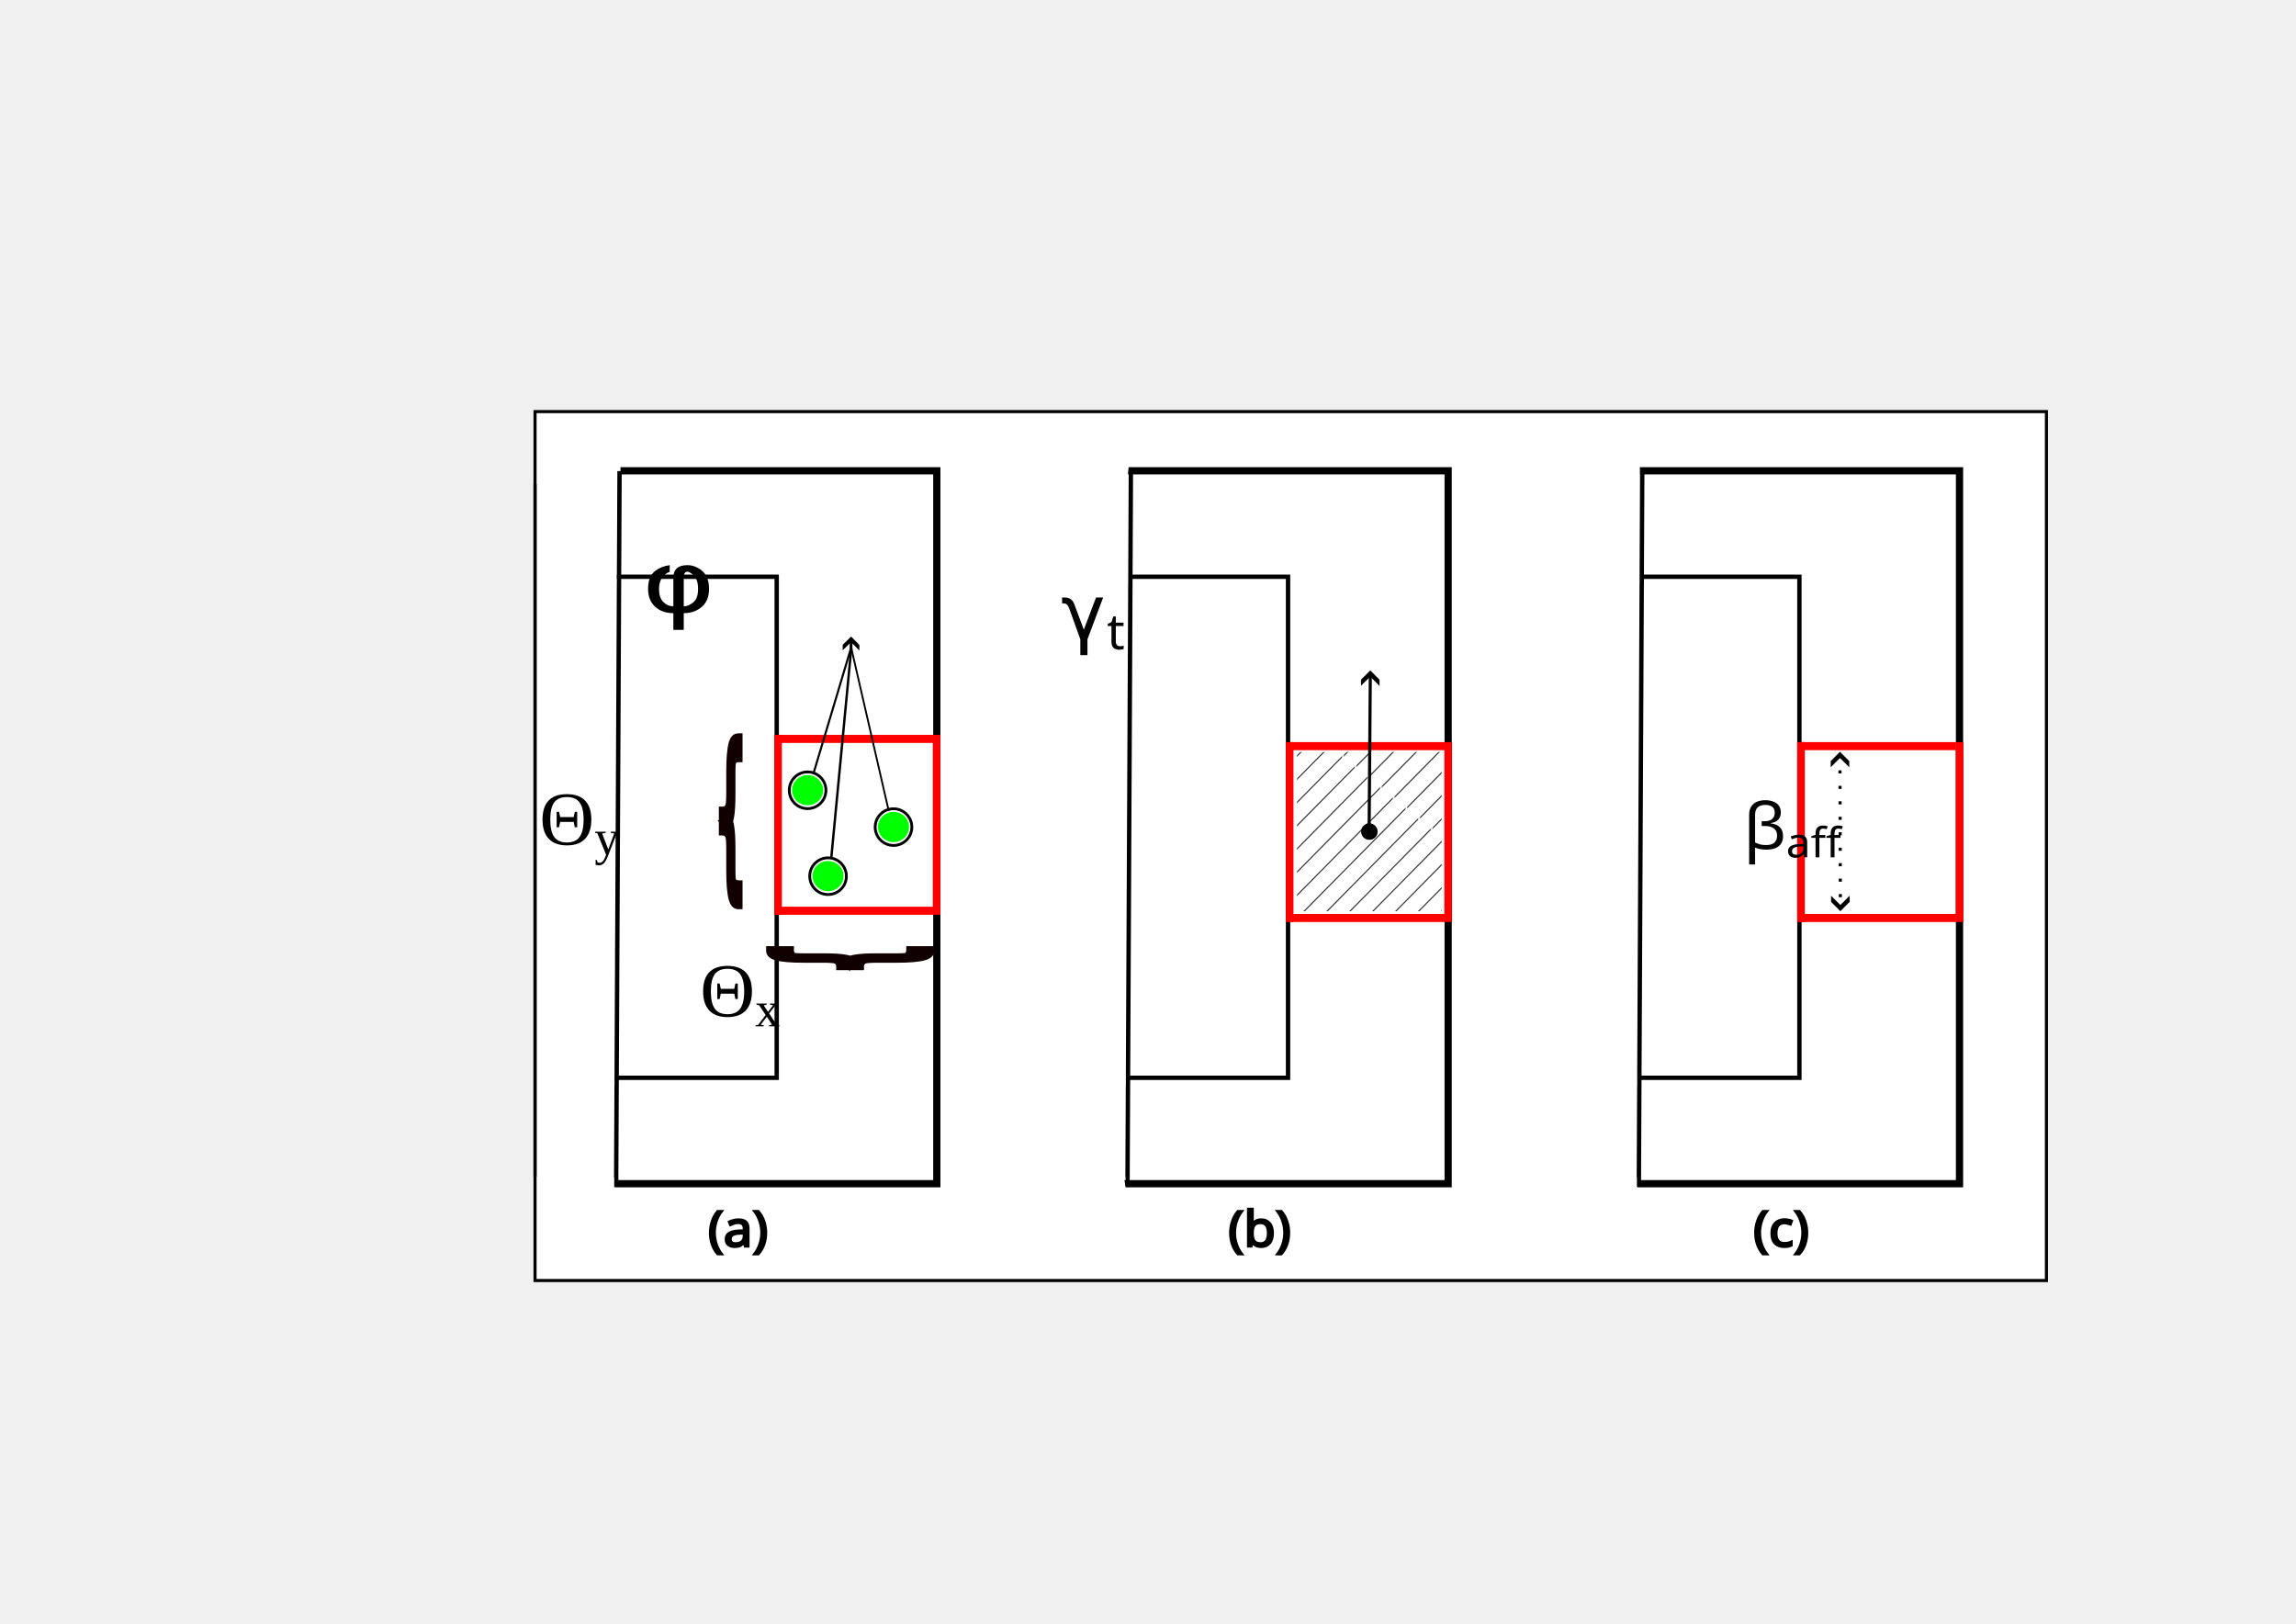
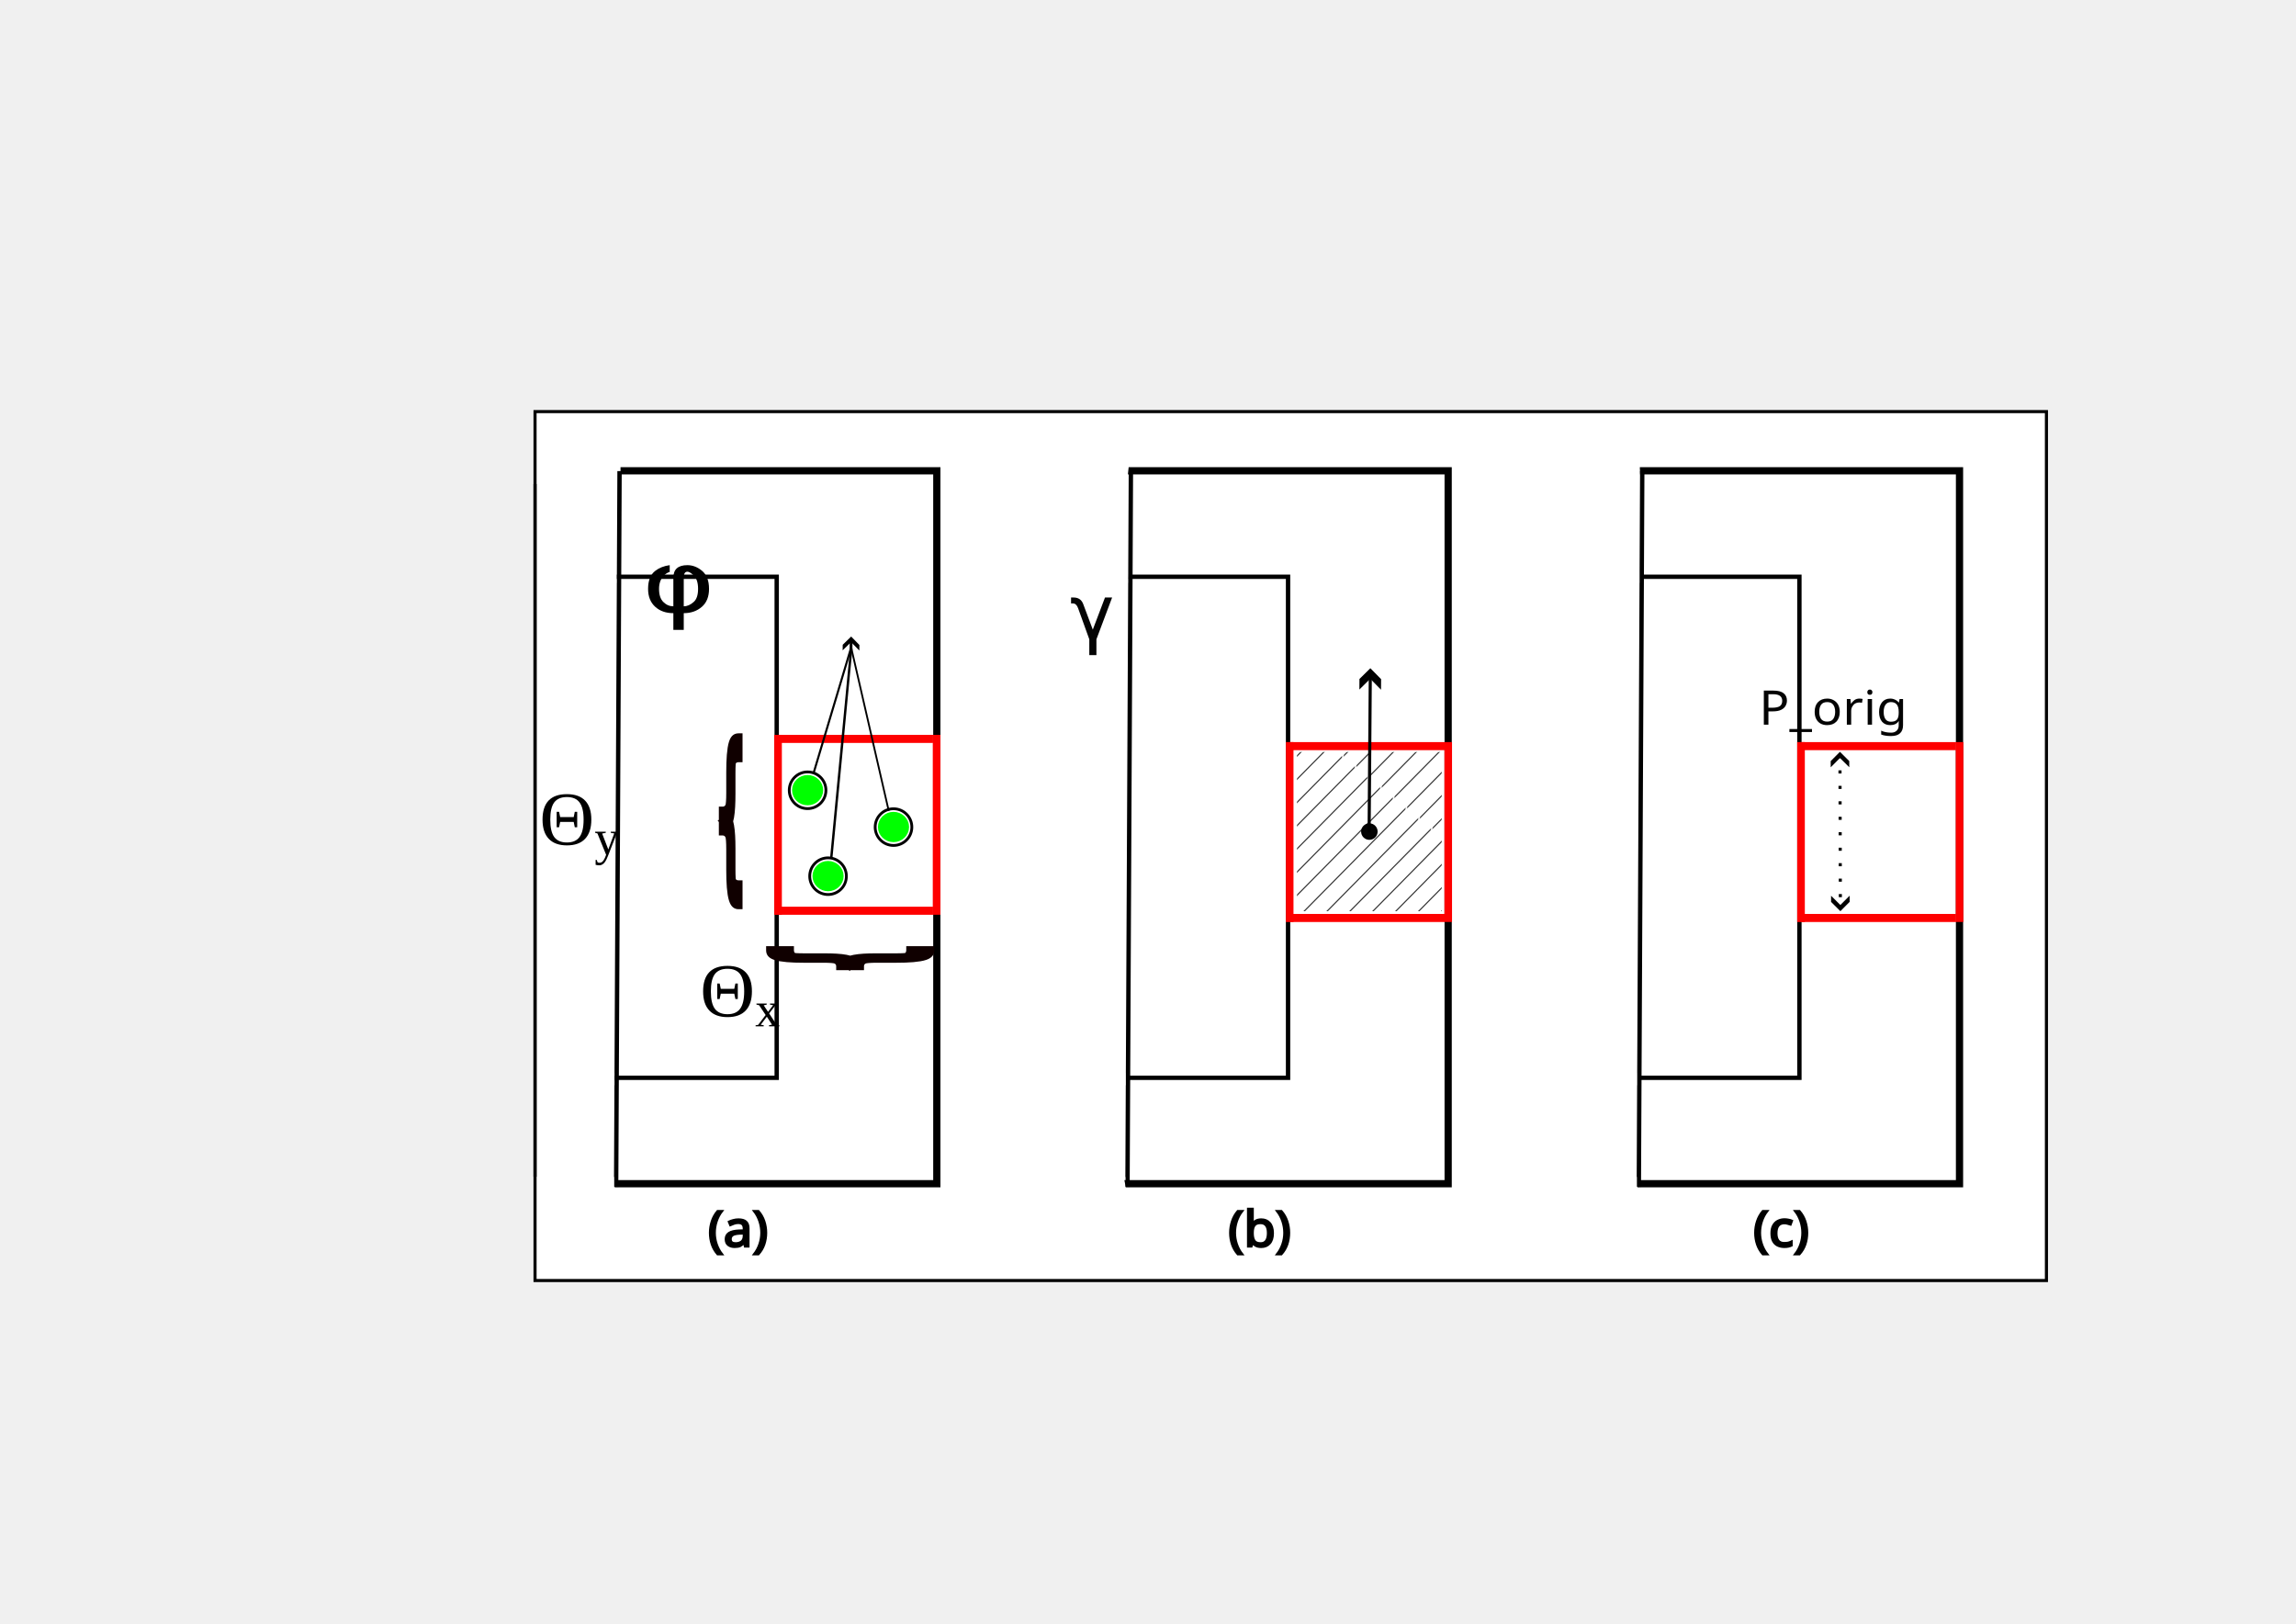
<svg xmlns="http://www.w3.org/2000/svg" xmlns:xlink="http://www.w3.org/1999/xlink" width="297mm" height="210mm" viewBox="0 0 297 210" version="1.1" id="svg8537">
  <defs id="defs8534">
    <marker style="overflow:visible" id="marker34260" refX="0" refY="0" orient="auto-start-reverse" markerWidth="5" markerHeight="6" viewBox="0 0 5 6" preserveAspectRatio="xMidYMid">
      <path style="fill:context-stroke;fill-rule:evenodd;stroke:none" d="m 1,0 -3,3 h -2 l 3,-3 -3,-3 h 2 z" id="path34258" />
    </marker>
    <marker style="overflow:visible" id="marker34216" refX="0" refY="0" orient="auto-start-reverse" markerWidth="5" markerHeight="6" viewBox="0 0 5 6" preserveAspectRatio="xMidYMid">
      <path style="fill:context-stroke;fill-rule:evenodd;stroke:none" d="m 1,0 -3,3 h -2 l 3,-3 -3,-3 h 2 z" id="path34214" />
    </marker>
    <pattern xlink:href="#pattern29205" id="pattern33916" patternTransform="matrix(0.05635194,0.04594183,-0.2362526,0.289786,-44.78045,114.4064)" />
    <marker style="overflow:visible" id="marker33782" refX="0" refY="0" orient="auto-start-reverse" markerWidth="5" markerHeight="6" viewBox="0 0 5 6" preserveAspectRatio="xMidYMid">
-       <path style="fill:context-stroke;fill-rule:evenodd;stroke:none" d="m 1,0 -3,3 h -2 l 3,-3 -3,-3 h 2 z" id="path33780" />
+       <path style="fill:#000000;fill-rule:evenodd;stroke:#000000;stroke-opacity:1;fill-opacity:0.984" d="m 1,0 -3,3 h -2 l 3,-3 -3,-3 h 2 z" id="path33780" />
    </marker>
    <pattern xlink:href="#pattern29205" id="pattern32428" patternTransform="matrix(0.1306328,0.07414627,-0.1395891,0.2459301,-132.039,90.07239)" />
    <pattern xlink:href="#pattern29188" id="pattern29205" patternTransform="matrix(0.05635194,0.04594183,-0.2362526,0.289786,-65.94712,113.8772)" />
    <linearGradient id="linearGradient24354">
      <stop style="stop-color:#74ffff;stop-opacity:1;" offset="0" id="stop24352" />
    </linearGradient>
    <marker style="overflow:visible" id="Arrow4" refX="0" refY="0" orient="auto-start-reverse" markerWidth="5" markerHeight="6" viewBox="0 0 5 6" preserveAspectRatio="xMidYMid">
      <path style="fill:context-stroke;fill-rule:evenodd;stroke:none" d="m 1,0 -3,3 h -2 l 3,-3 -3,-3 h 2 z" id="path1741" />
    </marker>
    <clipPath clipPathUnits="userSpaceOnUse" id="clipPath13044">
      <path id="path13046" style="fill:#ff0000;fill-opacity:1;fill-rule:nonzero;stroke:none;stroke-width:0.265" d="m 83.031,49.812 -0.025,0.78 c -0.043,-0.001 -0.086,-0.003 -0.129,-0.007 -0.087,-0.007 -0.175,-0.017 -0.261,-0.033 -0.007,-0.001 -0.015,-0.003 -0.022,-0.004 v 12.125 h 0.022 c 0.062,3e-6 0.123,-3e-6 0.185,0 h 0.15 0.022 v 1.597 h -0.022 -0.15 -0.185 -0.022 V 127.647 h 0.073 v 1.597 h -0.073 v 11.865 h 0.033 v 1.281 H 83.6 V 49.812 Z" />
    </clipPath>
    <pattern patternUnits="userSpaceOnUse" width="29.133" height="57.664" patternTransform="translate(-169.7251,454.5538)" id="pattern29188">
      <path style="fill:none;fill-opacity:0.984;fill-rule:nonzero;stroke:#000000;stroke-width:1.364;stroke-dasharray:none;stroke-opacity:1" d="M 0.613,57.365 28.521,0.3" id="path27298" />
    </pattern>
    <pattern xlink:href="#pattern29188-0" id="pattern29205-7" patternTransform="matrix(0.05635194,0.04594183,-0.2362526,0.289786,-65.94712,113.8772)" />
    <pattern patternUnits="userSpaceOnUse" width="29.133" height="57.664" patternTransform="translate(-169.7251,454.5538)" id="pattern29188-0">
      <path style="fill:none;fill-opacity:0.984;fill-rule:nonzero;stroke:#000000;stroke-width:1.364;stroke-dasharray:none;stroke-opacity:1" d="M 0.613,57.365 28.521,0.3" id="path27298-3" />
    </pattern>
    <clipPath clipPathUnits="userSpaceOnUse" id="clipPath41647">
      <path id="path41649" style="fill:#ff0000;fill-opacity:1;fill-rule:nonzero;stroke:none;stroke-width:0.265" d="m 83.441,49.311 v 2.736 7.128 5.643 3.139 c -0.022,0.4 0.047,0.792 0.095,1.188 0.124,1.021 0.153,2.051 0.177,3.078 0.027,1.452 0.029,2.905 0.033,4.358 0.004,2.007 0.005,4.013 0.006,6.02 0.029,2.799 -0.126,5.595 -0.236,8.391 -0.113,2.34 -0.217,4.679 -0.285,7.021 -0.071,2.034 -0.196,4.066 -0.318,6.097 -0.107,1.732 -0.158,3.467 -0.193,5.202 -0.033,1.896 -0.041,3.793 -0.048,5.689 -0.006,1.936 -0.008,3.871 -0.009,5.807 -7.93e-4,1.64 -0.001,3.279 -0.002,4.919 -6.4e-5,0.64 -1.6e-5,1.281 0,1.921 h 0.004 v 1.597 h -0.004 c 5e-6,0.213 5e-6,0.426 0,0.639 -1.6e-5,1.063 5e-6,2.126 0,3.189 v 0.033 c 0.213,0.003 0.426,0.01 0.639,0.02 l -0.61,9.322 H 124.824 V 49.311 Z" />
    </clipPath>
    <clipPath clipPathUnits="userSpaceOnUse" id="clipPath42583">
      <path id="path42585" style="fill:#ff0000;fill-opacity:1;fill-rule:nonzero;stroke:none;stroke-width:0.265" d="m 83.027,49.311 -0.335,3.18 c -0.023,-0.002 -0.047,-0.005 -0.07,-0.007 -0.024,-0.002 -0.035,-0.004 -0.04,-0.006 -7.94e-4,-2.6e-5 -7.94e-4,2.4e-5 -0.002,0 h -0.449 c 1.19e-4,0.58 -1.06e-4,1.159 5.29e-4,1.739 0.001,1.002 0.002,2.003 0.007,3.004 0.006,1.087 0.014,2.175 0.033,3.262 0.027,1.53 0.068,3.059 0.105,4.589 0.03,1.861 0.016,3.723 0.037,5.584 0.013,1.169 0.027,2.338 0.102,3.505 0.078,1.035 0.205,2.064 0.338,3.093 0.211,1.52 0.419,3.039 0.568,4.567 0.267,2.227 0.597,4.453 0.634,6.7 0.03,2.223 0.021,4.446 -0.028,6.669 -0.054,2.393 -0.13,4.785 -0.298,7.173 -0.209,2.96 -0.47,5.916 -0.727,8.873 -0.163,1.428 -0.16,1.519 -0.367,2.907 -0.204,1.368 -0.478,2.726 -0.614,4.103 -0.16,1.514 -0.297,3.03 -0.398,4.55 -0.075,0.98 -0.161,1.959 -0.242,2.939 -0.037,1.16 -0.093,2.321 -0.083,3.482 0.002,1.728 0.005,3.456 0.015,5.184 0.011,1.676 0.025,3.353 0.066,5.029 0.115,0.001 0.23,0.002 0.345,0.002 0.138,2.6e-4 0.275,-6e-5 0.413,0 0.026,-0.005 0.15,-0.016 0.184,-0.02 -0.043,0.005 -0.086,0.011 -0.129,0.016 l 5.29e-4,0.004 c 0.018,-1.2e-4 0.037,-5e-5 0.046,0 -0.02,7.9e-4 -0.032,0.001 -0.045,0.002 l 0.555,3.017 H 124.824 V 49.311 Z m -13.676,2.39 c -0.061,0.427 -0.122,0.852 -0.186,1.29 -0.679,5.832 -0.725,11.724 -0.331,17.578 0.091,1.359 0.224,2.715 0.336,4.073 0.148,1.409 0.287,2.819 0.445,4.227 0.964,8.576 0.075,0.044 1.038,8.933 0.188,1.737 0.359,3.474 0.522,5.213 0.016,-1.439 0.021,-2.879 0.002,-4.318 -0.055,-1.795 -0.33,-3.573 -0.544,-5.354 -0.141,-1.448 -0.338,-2.89 -0.538,-4.331 -0.171,-1.286 -0.321,-2.575 -0.422,-3.868 -0.101,-1.444 -0.121,-2.892 -0.138,-4.338 -0.025,-1.839 -0.004,-3.678 -0.037,-5.517 -0.038,-1.526 -0.077,-3.051 -0.104,-4.577 -0.02,-1.14 -0.029,-2.281 -0.035,-3.421 -0.005,-1.02 -0.006,-2.041 -0.007,-3.062 -5.3e-4,-0.842 -7.94e-4,-1.685 -0.001,-2.527 z M 58.484,94.528 c -0.559,4.912 -0.788,9.86 -0.774,14.802 0.027,1.495 0.032,2.99 0.082,4.484 0.085,2.507 0.317,6.503 0.568,9.003 0.334,3.324 0.608,4.79 1.225,8.038 0.144,0.758 0.296,1.515 0.45,2.271 -0.086,-3.934 -0.069,-7.869 -0.131,-11.803 -0.105,-6.416 -0.261,-12.836 -0.769,-19.234 -0.201,-2.522 -0.416,-5.042 -0.651,-7.56 z" />
    </clipPath>
    <clipPath clipPathUnits="userSpaceOnUse" id="clipPath44215">
      <path id="path44217" style="fill:#ff0000;fill-opacity:1;fill-rule:nonzero;stroke:none;stroke-width:0.265" d="m 83.003,49.311 c 0.043,1.064 0.086,2.128 0.129,3.192 0.057,1.477 0.079,2.955 0.096,4.432 0.007,0.674 0.007,1.349 0.01,2.023 l 4.859,0.05 c 0,0.074 -0.001,0.149 -0.002,0.223 -0.009,0.686 -0.021,1.372 -0.045,2.058 -0.047,1.264 -0.115,2.527 -0.253,3.785 -0.193,1.658 -0.462,3.304 -0.862,4.926 -0.32,1.496 -0.571,3.005 -0.803,4.517 -0.209,1.454 -0.365,2.914 -0.393,4.384 -0.107,2.106 -0.237,4.213 -0.444,6.312 -0.279,2.536 -0.619,5.066 -0.814,7.61 -0.099,1.322 -0.143,1.761 -0.196,3.104 -0.072,1.811 -0.06,3.616 0.003,5.427 0.024,0.68 0.056,1.361 0.084,2.041 0.235,4.712 0.534,9.427 1.179,14.104 0.325,2.118 0.667,4.232 1.037,6.343 0.133,0.76 0.428,2.343 0.53,3.16 0.049,0.395 0.069,0.794 0.103,1.191 h -3.983 c 0.045,0.254 0.093,0.508 0.133,0.763 0.109,0.662 0.229,1.322 0.323,1.986 0.102,0.732 0.149,1.469 0.18,2.207 0.022,0.599 0.029,1.199 0.034,1.798 0.031,0.711 -0.044,1.417 -0.158,2.118 -0.091,0.531 -0.194,1.06 -0.309,1.585 -0.11,0.49 -0.23,0.978 -0.363,1.462 -0.01,0.125 -0.191,0.547 -0.176,0.602 0.005,0.017 0.012,-0.033 0.017,-0.049 0.04,-0.163 -0.033,0.192 -0.057,0.287 -0.045,0.175 -0.097,0.349 -0.15,0.521 -0.002,0.085 -0.004,0.17 -0.006,0.255 -0.002,0.202 -0.003,0.403 -0.003,0.605 -3.4e-5,0.039 -0.002,0.079 -0.003,0.118 H 124.824 V 49.311 Z m -0.379,92.413 c -0.005,0.012 -0.009,0.025 -0.013,0.037 -0.005,0.013 -0.018,0.053 -0.013,0.04 0.009,-0.021 0.015,-0.042 0.023,-0.062 0.002,-0.005 0.002,-0.01 0.004,-0.015 z" />
    </clipPath>
    <clipPath clipPathUnits="userSpaceOnUse" id="clipPath46361">
      <path id="path46363" style="fill:#ff0000;fill-opacity:1;fill-rule:nonzero;stroke:none;stroke-width:0.265" d="m 82.972,63.197 v 1.074 h -0.022 -0.15 -0.185 c -0.072,-5e-6 -0.144,1.4e-5 -0.217,0 -0.008,-2e-6 -0.017,0 -0.025,0 -0.001,0.001 -0.002,0.003 -0.004,0.004 h 3.877 v 0.5 c -3e-6,0.326 5e-6,0.652 0,0.978 -1.1e-5,0.374 5.5e-5,0.749 0,1.123 -8e-5,0.473 -1.78e-4,0.947 -5.3e-4,1.42 -5.29e-4,0.695 -0.002,1.391 -0.004,2.086 -0.003,1.027 -0.007,2.053 -0.021,3.079 -0.017,1.134 -0.044,2.269 -0.104,3.402 -0.035,0.594 -0.072,1.188 -0.125,1.781 -0.024,0.273 -0.058,0.545 -0.08,0.819 -0.011,0.132 -0.017,0.265 -0.025,0.398 -0.042,0.794 -0.012,1.589 -0.003,2.383 0.019,0.868 0.046,1.736 0.116,2.602 0.101,1.174 0.249,2.344 0.447,3.506 0.238,1.599 0.435,3.204 0.527,4.819 0.107,1.504 0.212,3.008 0.326,4.512 0.117,1.715 0.222,3.433 0.22,5.153 0.014,1.743 0.036,3.485 0.047,5.228 -0.004,1.59 -0.008,3.181 -0.029,4.771 -0.023,1.387 -0.045,2.776 -0.167,4.159 -0.12,1.099 -0.296,2.184 -0.634,3.24 -0.274,0.844 -0.584,1.676 -1.016,2.453 -0.393,0.725 -0.819,1.432 -1.214,2.156 -0.42,0.765 -0.827,1.54 -1.179,2.339 -0.088,0.214 -0.166,0.426 -0.236,0.646 -0.008,0.024 -0.018,0.047 -0.024,0.072 -0.008,0.032 -0.015,0.129 -0.018,0.097 -0.008,-0.077 0.003,-0.154 0.004,-0.232 h -0.346 c -4.5e-5,0.266 -0.002,0.532 -0.007,0.798 H 103.928 V 63.197 Z" />
    </clipPath>
    <clipPath clipPathUnits="userSpaceOnUse" id="clipPath48377">
      <path id="path48379" style="fill:#ff0000;fill-opacity:1;fill-rule:nonzero;stroke:none;stroke-width:0.265" d="m 83.029,63.197 c -1.43e-4,0.057 -5.29e-4,0.114 -5.29e-4,0.171 0.004,0.156 -0.007,0.311 -0.028,0.465 -0.031,0.19 -0.045,0.241 -0.075,0.379 -0.063,0.206 -0.034,0.123 -0.08,0.25 l -0.029,-0.011 c 0.002,0.093 0.007,0.185 0.015,0.278 0.001,-0.006 0.001,-0.025 0.003,-0.019 0.016,0.059 0.018,0.122 0.027,0.182 0.025,0.17 0.045,0.341 0.064,0.512 0.017,0.201 0.048,0.408 0.072,0.603 0.061,0.383 0.093,0.77 0.115,1.158 0.019,0.389 0.024,0.778 0.028,1.167 -0.005,0.568 -0.103,1.128 -0.158,1.692 -0.032,0.345 -0.045,0.691 -0.054,1.038 -0.009,0.403 -0.011,0.807 -0.013,1.21 -0.009,0.373 0.059,0.74 0.097,1.112 0.037,0.662 0.12,1.319 0.199,1.977 0.104,0.919 0.2,1.838 0.267,2.76 0.066,0.954 0.091,1.91 0.109,2.866 0.013,1.059 0.017,2.118 0.037,3.177 0.024,1.152 0.04,2.304 0.05,3.457 0.009,1.112 0.012,2.224 0.014,3.336 0.002,1.304 0.003,2.608 0.003,3.912 0.007,1.434 0.009,2.868 -0.06,4.301 -0.054,1.226 -0.145,2.448 -0.281,3.666 0.021,0.014 0.041,0.025 0.061,0.039 0.221,0.152 0.412,0.343 0.605,0.529 0.182,0.176 0.378,0.464 0.525,0.666 0.099,0.169 0.205,0.333 0.296,0.506 0.316,0.6 0.483,1.268 0.591,1.933 0.015,0.166 0.036,0.331 0.046,0.498 0.034,0.545 -0.031,1.095 -0.044,1.639 -0.079,1.007 -0.208,2.011 -0.473,2.988 -0.182,0.701 -0.359,1.403 -0.535,2.105 -0.131,0.735 -0.147,1.484 -0.177,2.228 -0.045,0.992 -0.101,1.993 -0.352,2.958 -0.055,0.175 -0.096,0.356 -0.166,0.526 -0.214,0.522 -0.447,0.952 -0.768,1.297 0.054,0.257 0.1,0.515 0.142,0.774 0.18,0.391 0.303,0.802 0.394,1.222 0.065,0.324 0.092,0.654 0.107,0.984 0.008,0.197 0.01,0.395 0.012,0.592 0.019,0.459 -0.059,0.912 -0.186,1.351 -0.017,0.053 -0.034,0.106 -0.051,0.16 -9e-5,2.6e-4 -5.29e-4,5.3e-4 -5.29e-4,0.001 -0.017,0.072 -0.034,0.144 -0.051,0.217 -0.073,0.305 -0.185,0.596 -0.308,0.883 0.003,0.014 0.006,0.027 0.009,0.041 0.084,0.402 0.098,0.809 0.1,1.218 -0.015,0.125 -0.025,0.25 -0.04,0.375 H 103.928 V 63.197 Z m 0.088,58.427 c 0.004,0.029 0.01,0.057 0.014,0.086 0.008,-0.017 -8.2e-5,-0.046 -0.014,-0.086 z" />
    </clipPath>
    <clipPath clipPathUnits="userSpaceOnUse" id="clipPath49995">
      <path id="path49997" style="fill:#ff0000;fill-opacity:1;fill-rule:nonzero;stroke:none;stroke-width:0.265" d="m 83.475,63.197 c -0.019,0.14 -0.037,0.281 -0.057,0.421 -0.096,0.624 -0.207,1.245 -0.325,1.864 0.236,-0.027 0.473,-0.05 0.711,-0.067 0.492,-0.034 0.985,-0.036 1.477,-0.023 1.067,0.093 2.041,0.39 2.95,0.979 0.635,0.412 0.873,0.72 1.35,1.237 0.691,0.818 1.191,1.754 1.444,2.8 0.185,0.768 0.134,1.087 0.13,1.875 -0.103,1.154 -0.496,2.235 -1.172,3.178 -0.334,0.466 -0.554,0.66 -0.934,1.038 -0.535,0.536 -1.199,0.908 -1.795,1.365 -0.103,0.08 -0.209,0.156 -0.313,0.236 -0.013,0.023 -0.02,0.034 -0.039,0.072 -0.03,0.06 -0.061,0.121 -0.091,0.181 -0.121,0.357 -0.216,0.722 -0.323,1.083 -0.251,0.872 -0.559,1.724 -0.9,2.565 -0.264,0.61 -0.554,1.209 -0.852,1.803 -0.232,0.45 -0.465,0.898 -0.722,1.334 -0.118,0.214 -0.229,0.433 -0.32,0.66 -0.053,0.117 0.018,5.29e-4 0.025,-0.023 -0.006,0.112 -0.011,0.224 -0.015,0.336 0.017,0.574 -0.196,1.11 -0.28,1.667 -0.084,0.39 -0.159,0.781 -0.251,1.169 0.002,-0.008 0.01,-0.032 0.008,-0.024 -0.054,0.273 -0.115,0.541 -0.155,0.816 -0.039,0.288 -0.062,0.577 -0.078,0.866 -0.014,0.311 -0.002,0.025 0.002,-0.004 0.001,-0.011 0.003,0.023 0.004,0.034 0.021,0.307 -0.003,0.013 0.032,0.314 0.081,0.413 0.132,0.832 0.176,1.25 0.044,0.449 0.065,0.901 0.078,1.352 0.01,0.462 0.01,0.924 0.012,1.386 0.001,0.334 0.002,0.667 0.002,1.001 0.007,0.449 -0.005,0.896 -0.03,1.344 -0.028,0.508 -0.093,1.012 -0.135,1.519 -0.025,0.311 -0.034,0.624 -0.042,0.936 -0.007,0.332 -0.009,0.663 -0.01,0.995 0.027,0.293 0.064,0.587 0.096,0.88 0.053,0.482 0.081,0.966 0.099,1.45 0.013,0.392 0.017,0.784 0.02,1.176 0.002,0.352 0.003,0.704 0.003,1.055 2.65e-4,0.304 -6.9e-5,0.608 0,0.913 5e-5,0.262 5.29e-4,0.524 5.29e-4,0.785 0.013,0.441 -0.031,0.879 -0.066,1.318 -0.019,0.4 -0.029,0.8 -0.052,1.2 -0.052,0.576 -0.147,1.148 -0.239,1.719 -0.044,0.337 -0.095,0.672 -0.148,1.008 -0.028,0.261 -0.096,0.515 -0.126,0.775 -0.016,0.229 -0.033,0.456 -0.054,0.685 -0.032,0.226 -0.052,0.454 -0.063,0.682 -0.012,0.287 -0.016,0.574 -0.019,0.86 -0.004,0.306 -0.004,0.612 -0.005,0.918 -5.29e-4,0.344 -2.38e-4,0.689 -5.29e-4,1.033 -9e-5,0.369 -5.3e-4,0.738 -5.3e-4,1.107 -1e-5,0.353 0,0.707 0,1.06 -1e-5,0.321 0,0.641 0,0.962 v 0.96 0.686 c 0.015,-0.008 0.06,0.256 0.078,0.339 0.121,0.442 0.213,0.889 0.292,1.34 0.094,0.578 0.13,1.162 0.155,1.746 0.016,0.471 0.02,0.942 0.023,1.413 0.002,0.33 0.003,0.659 0.003,0.989 2.65e-4,0.245 5.29e-4,0.491 5.29e-4,0.736 1.14e-4,0.011 -5.29e-4,0.022 -5.29e-4,0.034 H 103.928 V 63.197 Z m 1.397,9.818 c -0.006,0.013 -0.022,0.069 -0.03,0.091 -0.006,0.017 -0.014,0.043 -0.021,0.064 0.007,-0.016 0.015,-0.03 0.021,-0.046 0.011,-0.035 0.03,-0.069 0.032,-0.106 5.29e-4,-0.008 -5.29e-4,-0.008 -0.003,-0.004 z m -0.027,1.397 c -0.018,2.65e-4 -0.036,0.002 -0.053,0.003 0.022,7.94e-4 0.044,0.004 0.066,0.005 0.044,-0.001 0.176,7.94e-4 0.132,-0.003 -0.048,-0.004 -0.097,-0.005 -0.145,-0.004 z m 2.014,3.753 c -0.033,0.027 -0.068,0.051 -0.099,0.08 -0.011,0.01 0.027,-0.012 0.04,-0.02 -0.024,0.026 -0.096,0.105 -0.071,0.079 0.044,-0.046 0.088,-0.092 0.13,-0.139 z" />
    </clipPath>
  </defs>
  <g id="layer1">
    <rect style="opacity:1;fill:#ffffff;fill-opacity:1;fill-rule:evenodd;stroke:#000000;stroke-width:0.4;stroke-linecap:butt;stroke-linejoin:miter;stroke-miterlimit:4;stroke-dasharray:none;stroke-dashoffset:0;stroke-opacity:1;stop-color:#000000;stop-opacity:1" id="rect39001" width="195.508" height="112.382" x="69.21" y="53.234" />
    <rect style="display:inline;fill:#ffffff;fill-opacity:0.984;stroke:#000000;stroke-width:0.934" id="rect13066" width="82.067" height="92.206" x="42.29" y="49.778" clip-path="url(#clipPath44215)" transform="translate(129.1167,11.1125)" />
    <rect style="fill:#ffffff;fill-opacity:0.984;stroke:#000000;stroke-width:0.565" id="rect13068" width="42.761" height="64.802" x="60.885" y="63.48" clip-path="url(#clipPath49995)" transform="translate(129.1167,11.1125)" />
    <path style="fill:#ff0000;fill-opacity:1;stroke:#fe0000;stroke-width:1.042;stroke-dasharray:none;stroke-opacity:1" d="M 233.074,118.725 H 253.021" id="path34110" />
    <path style="fill:#ff0000;fill-opacity:1;stroke:#fe0000;stroke-width:1.042;stroke-dasharray:none;stroke-opacity:1" d="M 233.074,96.5 H 253.021" id="path34112" />
    <path style="fill:#ff0000;fill-opacity:1;stroke:#fe0000;stroke-width:0.985;stroke-dasharray:none;stroke-opacity:1" d="M 253.48,95.975 V 119.243" id="path34114" />
    <path style="fill:#ff0000;fill-opacity:1;stroke:#fe0000;stroke-width:0.986;stroke-dasharray:none;stroke-opacity:1" d="M 232.972,95.975 V 119.252" id="path34116" />
    <path style="fill:#ffffff;fill-opacity:0.984;stroke:#000000;stroke-width:0.565" d="m 82.876,142.388 0.441,-92.574" id="path13070" clip-path="url(#clipPath13044)" transform="translate(129.1167,11.1125)" />
    <rect style="display:inline;fill:#ffffff;fill-opacity:0.984;stroke:#000000;stroke-width:0.934" id="rect13060" width="82.067" height="92.206" x="42.29" y="49.778" clip-path="url(#clipPath42583)" transform="translate(62.97087,11.1125)" />
    <rect style="fill:#ffffff;fill-opacity:0.984;stroke:#000000;stroke-width:0.565" id="rect13062" width="42.761" height="64.802" x="60.885" y="63.48" clip-path="url(#clipPath48377)" transform="translate(62.97085,11.1125)" />
    <path style="fill:#ffffff;fill-opacity:0.984;stroke:#000000;stroke-width:0.565" d="m 82.876,142.388 0.441,-92.574" id="path13064" clip-path="url(#clipPath13044)" transform="translate(62.97085,11.1125)" />
    <path style="fill:#ff0000;fill-opacity:1;stroke:#fe0000;stroke-width:1.042;stroke-dasharray:none;stroke-opacity:1" d="m 166.928,118.725 h 19.948" id="path22030" />
    <path style="fill:#ff0000;fill-opacity:1;stroke:#fe0000;stroke-width:1.042;stroke-dasharray:none;stroke-opacity:1" d="m 166.928,96.5 h 19.948" id="path22032" />
    <path style="fill:#ff0000;fill-opacity:1;stroke:#fe0000;stroke-width:0.985;stroke-dasharray:none;stroke-opacity:1" d="M 187.335,95.975 V 119.243" id="path22034" />
    <path style="fill:#ff0000;fill-opacity:1;stroke:#fe0000;stroke-width:0.986;stroke-dasharray:none;stroke-opacity:1" d="M 166.827,95.975 V 119.252" id="path22036" />
    <rect style="font-variation-settings:normal;opacity:1;vector-effect:none;fill:url(#pattern33916);fill-opacity:1;fill-rule:evenodd;stroke:none;stroke-width:0.265;stroke-linecap:butt;stroke-linejoin:miter;stroke-miterlimit:4;stroke-dasharray:none;stroke-dashoffset:0;stroke-opacity:1;-inkscape-stroke:none;stop-color:#000000;stop-opacity:1" id="rect30229" width="18.719" height="20.589" x="167.775" y="97.257" />
    <circle style="font-variation-settings:normal;opacity:1;vector-effect:none;fill:#000000;fill-opacity:0.984;fill-rule:evenodd;stroke:#000000;stroke-width:0.265;stroke-linecap:butt;stroke-linejoin:miter;stroke-miterlimit:4;stroke-dasharray:none;stroke-dashoffset:0;stroke-opacity:1;-inkscape-stroke:none;stop-color:#000000;stop-opacity:1" id="path32886" cx="177.135" cy="107.552" r="0.935" />
-     <text xml:space="preserve" style="font-style:normal;font-variant:normal;font-weight:normal;font-stretch:normal;font-size:9.878px;font-family:Consolas;-inkscape-font-specification:Consolas;font-variation-settings:normal;text-align:center;text-anchor:middle;opacity:1;fill:#000000;fill-opacity:0.984;fill-rule:evenodd;stroke:#000000;stroke-width:0;stroke-linecap:butt;stroke-linejoin:miter;stroke-miterlimit:4;stroke-dasharray:none;stroke-dashoffset:0;stroke-opacity:1;stop-color:#000000;stop-opacity:1" x="177.048" y="82.684" id="text33670">
-       <tspan id="tspan33668" style="stroke-width:0;stroke-dasharray:none" x="177.048" y="82.684">γ<tspan style="font-style:normal;font-variant:normal;font-weight:normal;font-stretch:normal;font-size:65%;font-family:sans-serif;-inkscape-font-specification:sans-serif;baseline-shift:sub" id="tspan33672">t</tspan>
+     <text xml:space="preserve" style="font-style:normal;font-variant:normal;font-weight:normal;font-stretch:normal;font-size:9.878px;font-family:Consolas;-inkscape-font-specification:Consolas;text-align:center;text-anchor:middle;opacity:1;fill:#000000;fill-opacity:0.984;fill-rule:evenodd;stroke:#000000;stroke-width:0;stroke-linecap:butt;stroke-linejoin:miter;stroke-miterlimit:4;stroke-dasharray:none;stroke-dashoffset:0;stroke-opacity:1" x="177.048" y="82.684" id="text33670">
+       <tspan id="tspan33668" style="stroke-width:0;stroke-dasharray:none" x="177.048" y="82.684">γ<tspan style="font-style:normal;font-variant:normal;font-weight:normal;font-stretch:normal;font-size:65%;font-family:sans-serif;-inkscape-font-specification:sans-serif;baseline-shift:sub" id="tspan33672" />
      </tspan>
    </text>
    <path style="opacity:1;fill:#000000;fill-opacity:0.984;fill-rule:evenodd;stroke:#000000;stroke-width:0.4;stroke-linecap:butt;stroke-linejoin:miter;stroke-miterlimit:4;stroke-dasharray:none;stroke-dashoffset:0;stroke-opacity:1;marker-end:url(#marker33782);stop-color:#000000;stop-opacity:1" d="m 177.102,107.681 0.156,-20.573" id="path33778" />
    <rect style="display:inline;fill:#ffffff;fill-opacity:0.984;stroke:#000000;stroke-width:0.934" id="rect12275" width="82.067" height="92.206" x="42.29" y="49.778" clip-path="url(#clipPath41647)" transform="translate(-3.174991,11.1125)" />
    <rect style="fill:#ffffff;fill-opacity:0.984;stroke:#000000;stroke-width:0.565" id="rect11285" width="42.761" height="64.802" x="60.885" y="63.48" clip-path="url(#clipPath46361)" transform="translate(-3.174991,11.1125)" />
    <path style="fill:#ffffff;fill-opacity:0.984;stroke:#000000;stroke-width:0.565" d="m 82.876,142.388 0.441,-92.574" id="path12332" clip-path="url(#clipPath13044)" transform="translate(-3.174991,11.1125)" />
    <path style="fill:#ff0000;fill-opacity:1;stroke:#fe0000;stroke-width:1.042;stroke-dasharray:none;stroke-opacity:1" d="m 100.746,117.79 h 19.948" id="path13072" />
    <path style="fill:#ff0000;fill-opacity:1;stroke:#fe0000;stroke-width:1.042;stroke-dasharray:none;stroke-opacity:1" d="m 100.746,95.565 h 19.948" id="path13800" />
    <path style="fill:#ff0000;fill-opacity:1;stroke:#fe0000;stroke-width:0.985;stroke-dasharray:none;stroke-opacity:1" d="M 121.153,95.04 V 118.308" id="path13802" />
    <path style="fill:#ff0000;fill-opacity:1;stroke:#fe0000;stroke-width:0.986;stroke-dasharray:none;stroke-opacity:1" d="m 100.645,95.04 v 23.277" id="path13900" />
    <text xml:space="preserve" style="font-size:9.878px;text-align:center;text-anchor:middle;fill:#000000;fill-opacity:1;stroke:#100000;stroke-width:0;stroke-dasharray:none;stroke-opacity:1" x="110.536" y="131.457" id="text15453">
      <tspan id="tspan15451" style="font-size:9.878px;fill:#000000;fill-opacity:1;stroke:#100000;stroke-width:0;stroke-dasharray:none;stroke-opacity:1" x="110.536" y="131.457">Θ<tspan style="font-size:65%;baseline-shift:sub;stroke-width:0;stroke-dasharray:none" id="tspan17789">x</tspan>
      </tspan>
    </text>
    <text xml:space="preserve" style="font-size:9.878px;text-align:center;text-anchor:middle;fill:#000000;fill-opacity:1;stroke:#100000;stroke-width:0;stroke-dasharray:none;stroke-opacity:1" x="89.763" y="109.24" id="text17795">
      <tspan id="tspan17793" style="font-size:9.878px;fill:#000000;fill-opacity:1;stroke:#100000;stroke-width:0;stroke-dasharray:none;stroke-opacity:1" x="89.763" y="109.24">Θ<tspan style="font-size:65%;baseline-shift:sub;stroke-width:0;stroke-dasharray:none" id="tspan17797">y</tspan>
      </tspan>
    </text>
    <text xml:space="preserve" style="font-size:11.874px;text-align:center;text-anchor:middle;fill:#000000;fill-opacity:1;stroke:#100000;stroke-width:1.16;stroke-dasharray:none;stroke-opacity:1" x="184.916" y="60.101" id="text17801" transform="scale(0.5325131,1.877888)">
      <tspan id="tspan17799" style="font-style:normal;font-variant:normal;font-weight:normal;font-stretch:normal;font-family:Consolas;-inkscape-font-specification:Consolas;stroke-width:1.16;stroke-dasharray:none" x="184.916" y="60.101">{</tspan>
    </text>
    <text xml:space="preserve" style="font-size:11.649px;text-align:center;text-anchor:middle;fill:#000000;fill-opacity:1;stroke:#100000;stroke-width:1.16;stroke-dasharray:none;stroke-opacity:1" x="-218.786" y="63.767" id="text17805" transform="matrix(0,-0.5481911,1.824181,0,0,0)">
      <tspan id="tspan17803" style="font-style:normal;font-variant:normal;font-weight:normal;font-stretch:normal;font-family:Consolas;-inkscape-font-specification:Consolas;stroke-width:1.16" x="-218.786" y="63.767">{</tspan>
    </text>
    <text xml:space="preserve" style="font-style:normal;font-variant:normal;font-weight:normal;font-stretch:normal;font-size:12.827px;font-family:Consolas;-inkscape-font-specification:Consolas;text-align:center;text-anchor:middle;fill:#000000;fill-opacity:1;stroke:#100000;stroke-width:0;stroke-dasharray:none;stroke-opacity:1" x="94.808" y="92.041" id="text17809" transform="scale(1.162583,0.8601533)">
      <tspan id="tspan17807" style="stroke-width:0;stroke-dasharray:none" x="94.808" y="92.041">φ</tspan>
    </text>
    <ellipse style="fill:#00ff00;fill-opacity:1;stroke:#00ff00;stroke-width:1.16;stroke-dasharray:none;stroke-opacity:1" id="path17863" cx="104.467" cy="102.196" rx="1.433" ry="1.378" />
    <ellipse style="fill:#00ff00;fill-opacity:1;stroke:#00ff00;stroke-width:1.16;stroke-dasharray:none;stroke-opacity:1" id="ellipse17869" cx="115.58" cy="106.958" rx="1.433" ry="1.378" />
    <ellipse style="fill:#00ff00;fill-opacity:1;stroke:#00ff00;stroke-width:1.16;stroke-dasharray:none;stroke-opacity:1" id="ellipse17871" cx="107.113" cy="113.308" rx="1.433" ry="1.378" />
    <path style="fill:#000002;fill-opacity:1;stroke:#000000;stroke-width:0.267;stroke-dasharray:none;stroke-opacity:1" d="m 105.251,99.958 4.813,-16.08" id="path17927" />
    <path style="fill:#000002;fill-opacity:1;stroke:#000000;stroke-width:0.232;stroke-dasharray:none;stroke-opacity:1" d="m 110.135,83.888 4.823,20.972" id="path20230" />
    <path style="fill:#000002;fill-opacity:1;stroke:#000000;stroke-width:0.309;stroke-dasharray:none;stroke-opacity:1" d="m 107.52,111.061 2.596,-27.209" id="path20232" />
    <path style="fill:#000002;fill-opacity:1;stroke:#000000;stroke-width:0.36;stroke-dasharray:none;stroke-opacity:1;marker-end:url(#Arrow4)" d="m 110.079,84.244 0.019,-1.559" id="path20240" />
    <circle style="fill:none;fill-opacity:1;stroke:#000000;stroke-width:0.36;stroke-dasharray:none;stroke-opacity:1" id="path21954" cx="115.58" cy="106.972" r="2.372" />
    <circle style="fill:none;fill-opacity:1;stroke:#000000;stroke-width:0.36;stroke-dasharray:none;stroke-opacity:1" id="circle22008" cx="104.467" cy="102.209" r="2.372" />
    <circle style="fill:none;fill-opacity:1;stroke:#000000;stroke-width:0.36;stroke-dasharray:none;stroke-opacity:1" id="circle22010" cx="107.113" cy="113.321" r="2.372" />
    <rect style="fill:url(#pattern32428);stroke:#000000;stroke-width:0.265;stroke-opacity:1" width="108.373" height="68.039" x="-161.755" y="78.827" id="rect29191" ry="0" />
    <path style="opacity:1;fill:#000000;fill-opacity:0.984;fill-rule:evenodd;stroke:#000000;stroke-width:0.4;stroke-linecap:butt;stroke-linejoin:miter;stroke-miterlimit:4;stroke-dasharray:0.4, 1.6;stroke-dashoffset:0;stroke-opacity:1;marker-start:url(#marker34216);marker-end:url(#marker34260);stop-color:#000000;stop-opacity:1" d="m 238.008,97.635 0.055,19.811" id="path34212" />
-     <text xml:space="preserve" style="font-style:normal;font-variant:normal;font-weight:normal;font-stretch:normal;font-size:8.497px;font-family:sans-serif;-inkscape-font-specification:sans-serif;text-align:center;text-anchor:middle;opacity:1;fill:#000000;fill-opacity:0.984;fill-rule:evenodd;stroke:#000000;stroke-width:0;stroke-linecap:butt;stroke-linejoin:miter;stroke-miterlimit:4;stroke-dasharray:none;stroke-dashoffset:0;stroke-opacity:1;stop-color:#000000;stop-opacity:1" x="238.682" y="112.93" id="text35156" transform="scale(1.028386,0.9723972)">
-       <tspan id="tspan35154" style="font-size:8.497px;stroke-width:0;stroke-dasharray:none" x="238.682" y="112.93">β<tspan style="font-size:5.523px;baseline-shift:sub;stroke-width:0" id="tspan35160">aff</tspan>
-       </tspan>
+     <text xml:space="preserve" style="font-style:normal;font-variant:normal;font-weight:normal;font-stretch:normal;font-size:8.497px;font-family:sans-serif;-inkscape-font-specification:sans-serif;text-align:center;text-anchor:middle;opacity:1;fill:#000000;fill-opacity:0.984;fill-rule:evenodd;stroke:#000000;stroke-width:0;stroke-linecap:butt;stroke-linejoin:miter;stroke-miterlimit:4;stroke-dasharray:none;stroke-dashoffset:0;stroke-opacity:1" x="236.11" y="96.383" id="text35156" transform="scale(1.028386,0.9723972)">
+       <tspan id="tspan35154" style="font-size:6.35px;stroke-width:0;stroke-dasharray:none" x="236.11" y="96.383">P_orig</tspan>
    </text>
    <path style="opacity:1;fill:#ffffff;fill-opacity:1;fill-rule:evenodd;stroke:#000000;stroke-width:0.4;stroke-linecap:butt;stroke-linejoin:miter;stroke-miterlimit:4;stroke-dasharray:none;stroke-dashoffset:0;stroke-opacity:1;stop-color:#000000;stop-opacity:1" d="M 69.21,62.598 V 152.197" id="path39059" />
    <text xml:space="preserve" style="font-style:normal;font-variant:normal;font-weight:normal;font-stretch:normal;font-size:6.545px;font-family:sans-serif;-inkscape-font-specification:sans-serif;text-align:center;text-anchor:middle;opacity:1;fill:#000000;fill-opacity:1;fill-rule:evenodd;stroke:#000000;stroke-width:0.3;stroke-linecap:butt;stroke-linejoin:miter;stroke-miterlimit:4;stroke-dasharray:none;stroke-dashoffset:0;stroke-opacity:1;stop-color:#000000;stop-opacity:1" x="97.596" y="164.882" id="text39691" transform="scale(1.02282,0.9776887)">
      <tspan id="tspan39689" style="stroke-width:0.3;stroke-dasharray:none" x="97.596" y="164.882">(a)</tspan>
    </text>
    <text xml:space="preserve" style="font-style:normal;font-variant:normal;font-weight:normal;font-stretch:normal;font-size:6.545px;font-family:sans-serif;-inkscape-font-specification:sans-serif;text-align:center;text-anchor:middle;opacity:1;fill:#000000;fill-opacity:1;fill-rule:evenodd;stroke:#000000;stroke-width:0.3;stroke-linecap:butt;stroke-linejoin:miter;stroke-miterlimit:4;stroke-dasharray:none;stroke-dashoffset:0;stroke-opacity:1;stop-color:#000000;stop-opacity:1" x="163.559" y="164.882" id="text39695" transform="scale(1.02282,0.9776887)">
      <tspan id="tspan39693" style="stroke-width:0.3;stroke-dasharray:none" x="163.559" y="164.882">(b)</tspan>
    </text>
    <text xml:space="preserve" style="font-style:normal;font-variant:normal;font-weight:normal;font-stretch:normal;font-size:6.545px;font-family:sans-serif;-inkscape-font-specification:sans-serif;text-align:center;text-anchor:middle;opacity:1;fill:#000000;fill-opacity:1;fill-rule:evenodd;stroke:#000000;stroke-width:0.3;stroke-linecap:butt;stroke-linejoin:miter;stroke-miterlimit:4;stroke-dasharray:none;stroke-dashoffset:0;stroke-opacity:1;stop-color:#000000;stop-opacity:1" x="229.522" y="164.882" id="text39699" transform="scale(1.02282,0.9776887)">
      <tspan id="tspan39697" style="stroke-width:0.3;stroke-dasharray:none" x="229.522" y="164.882">(c)</tspan>
    </text>
  </g>
</svg>
